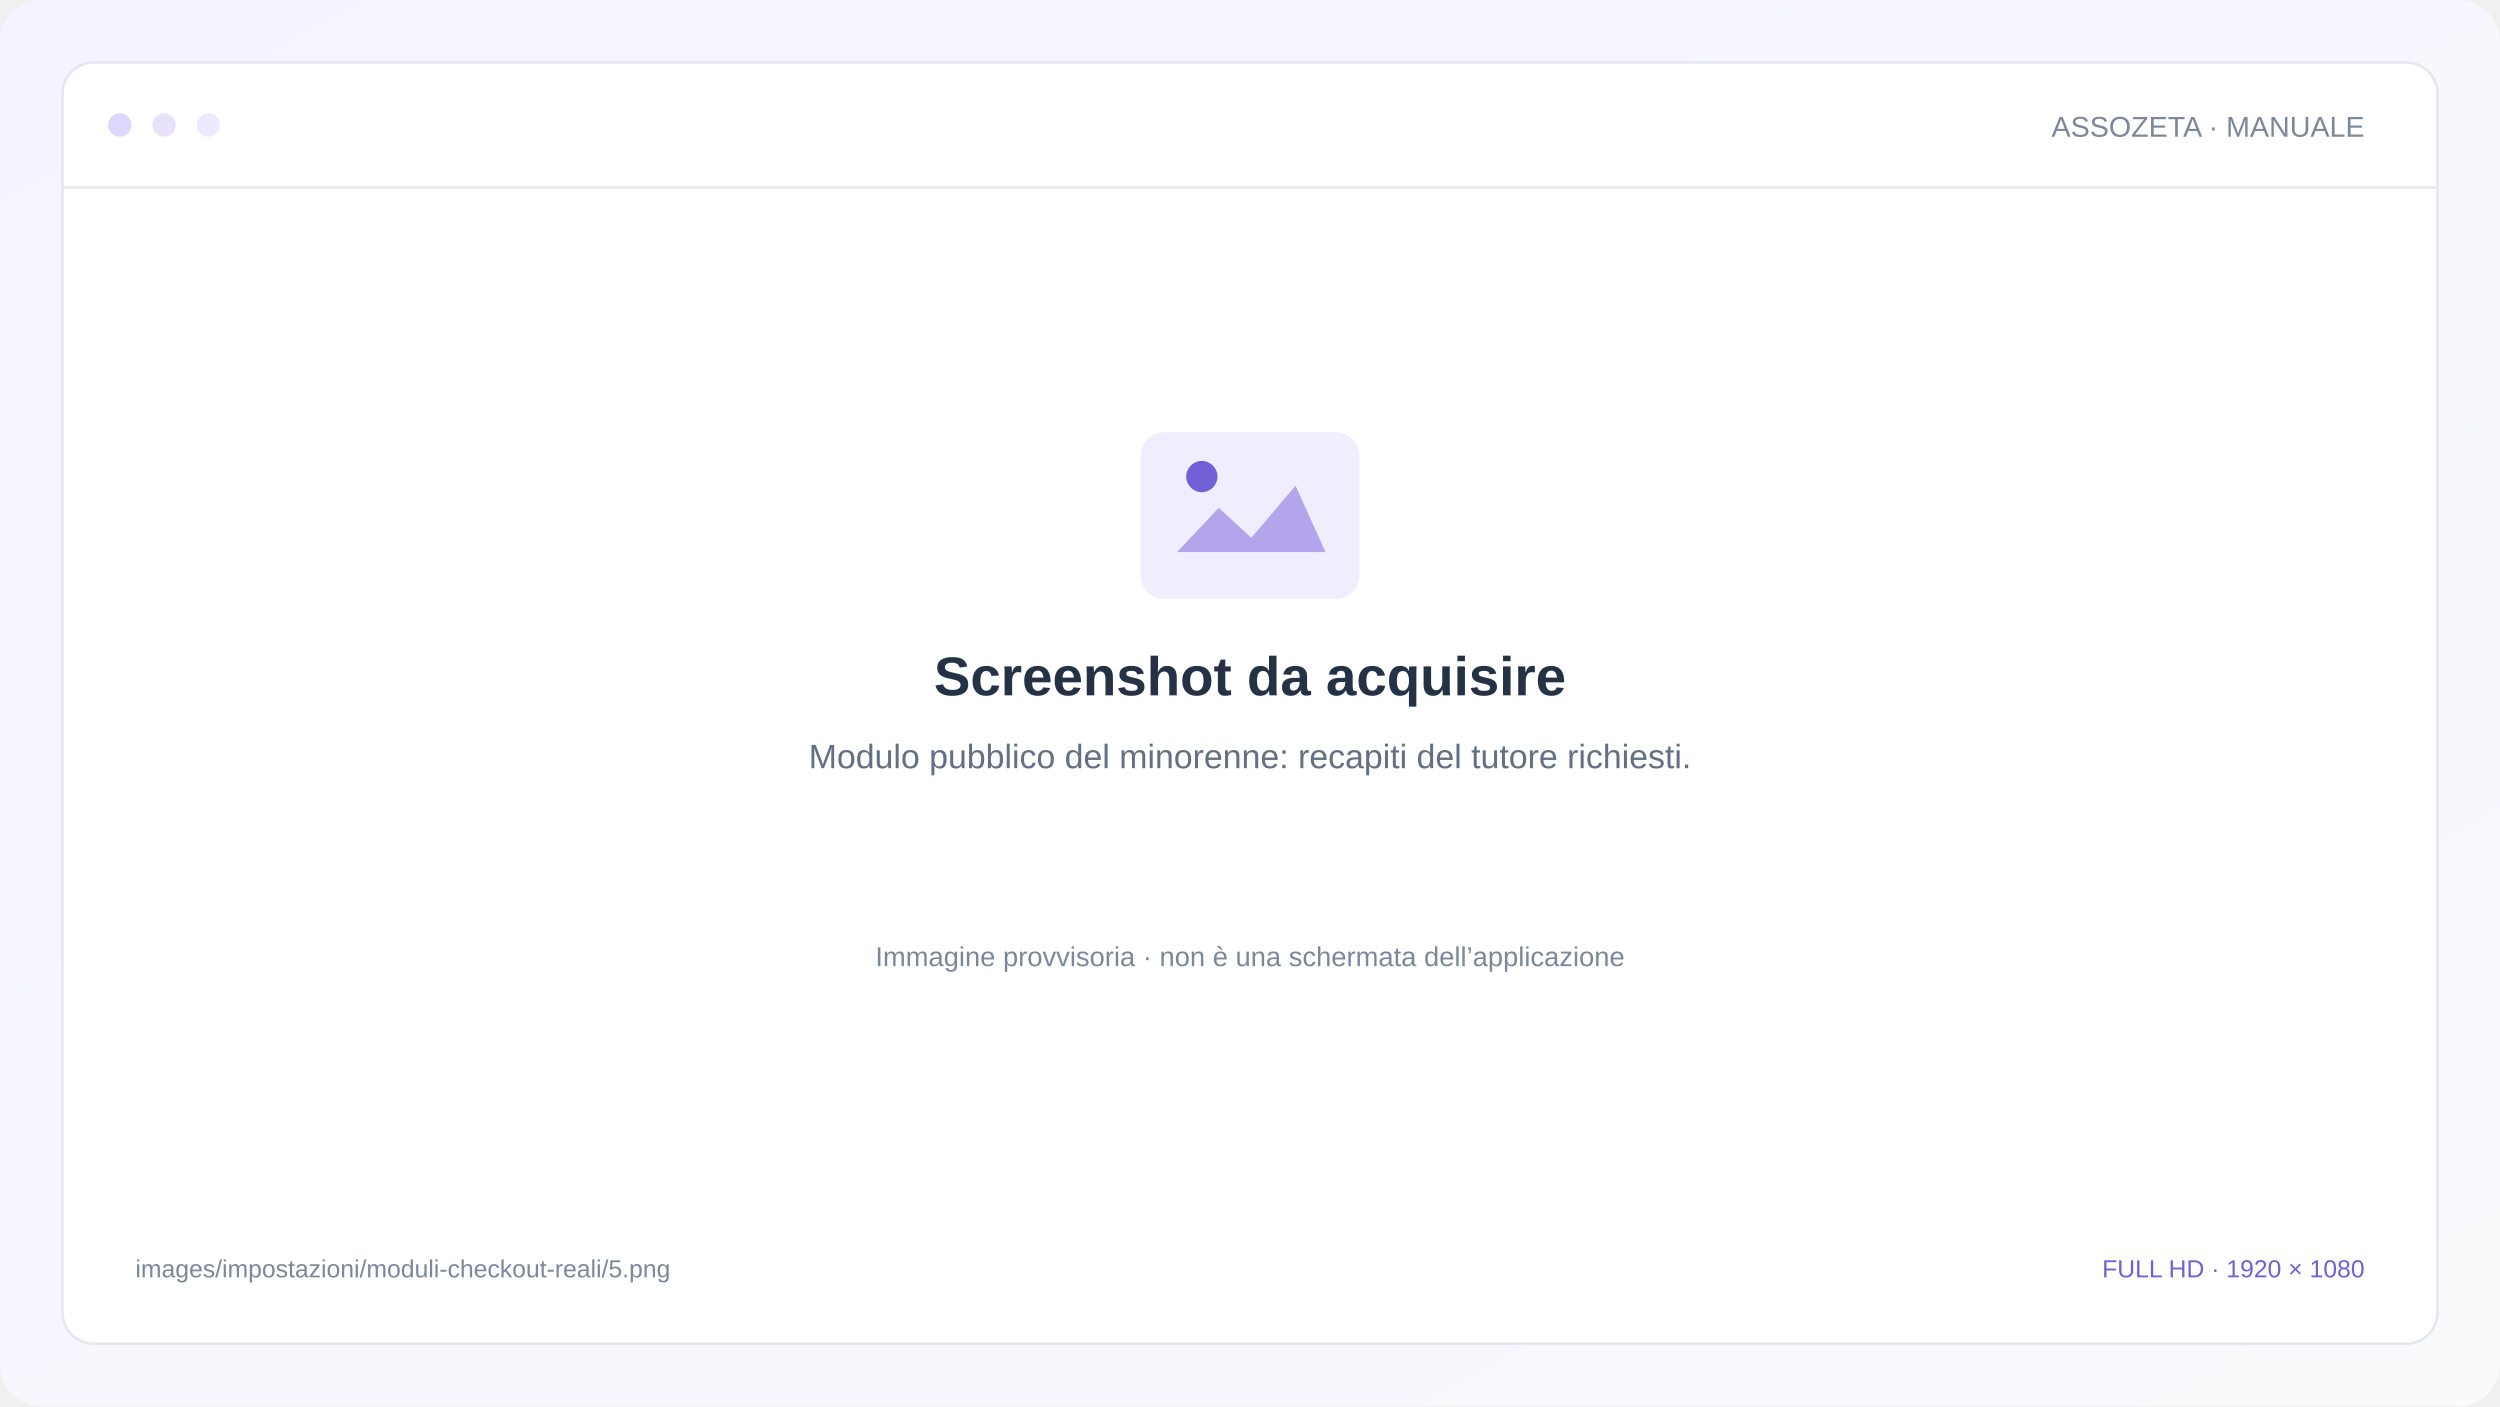
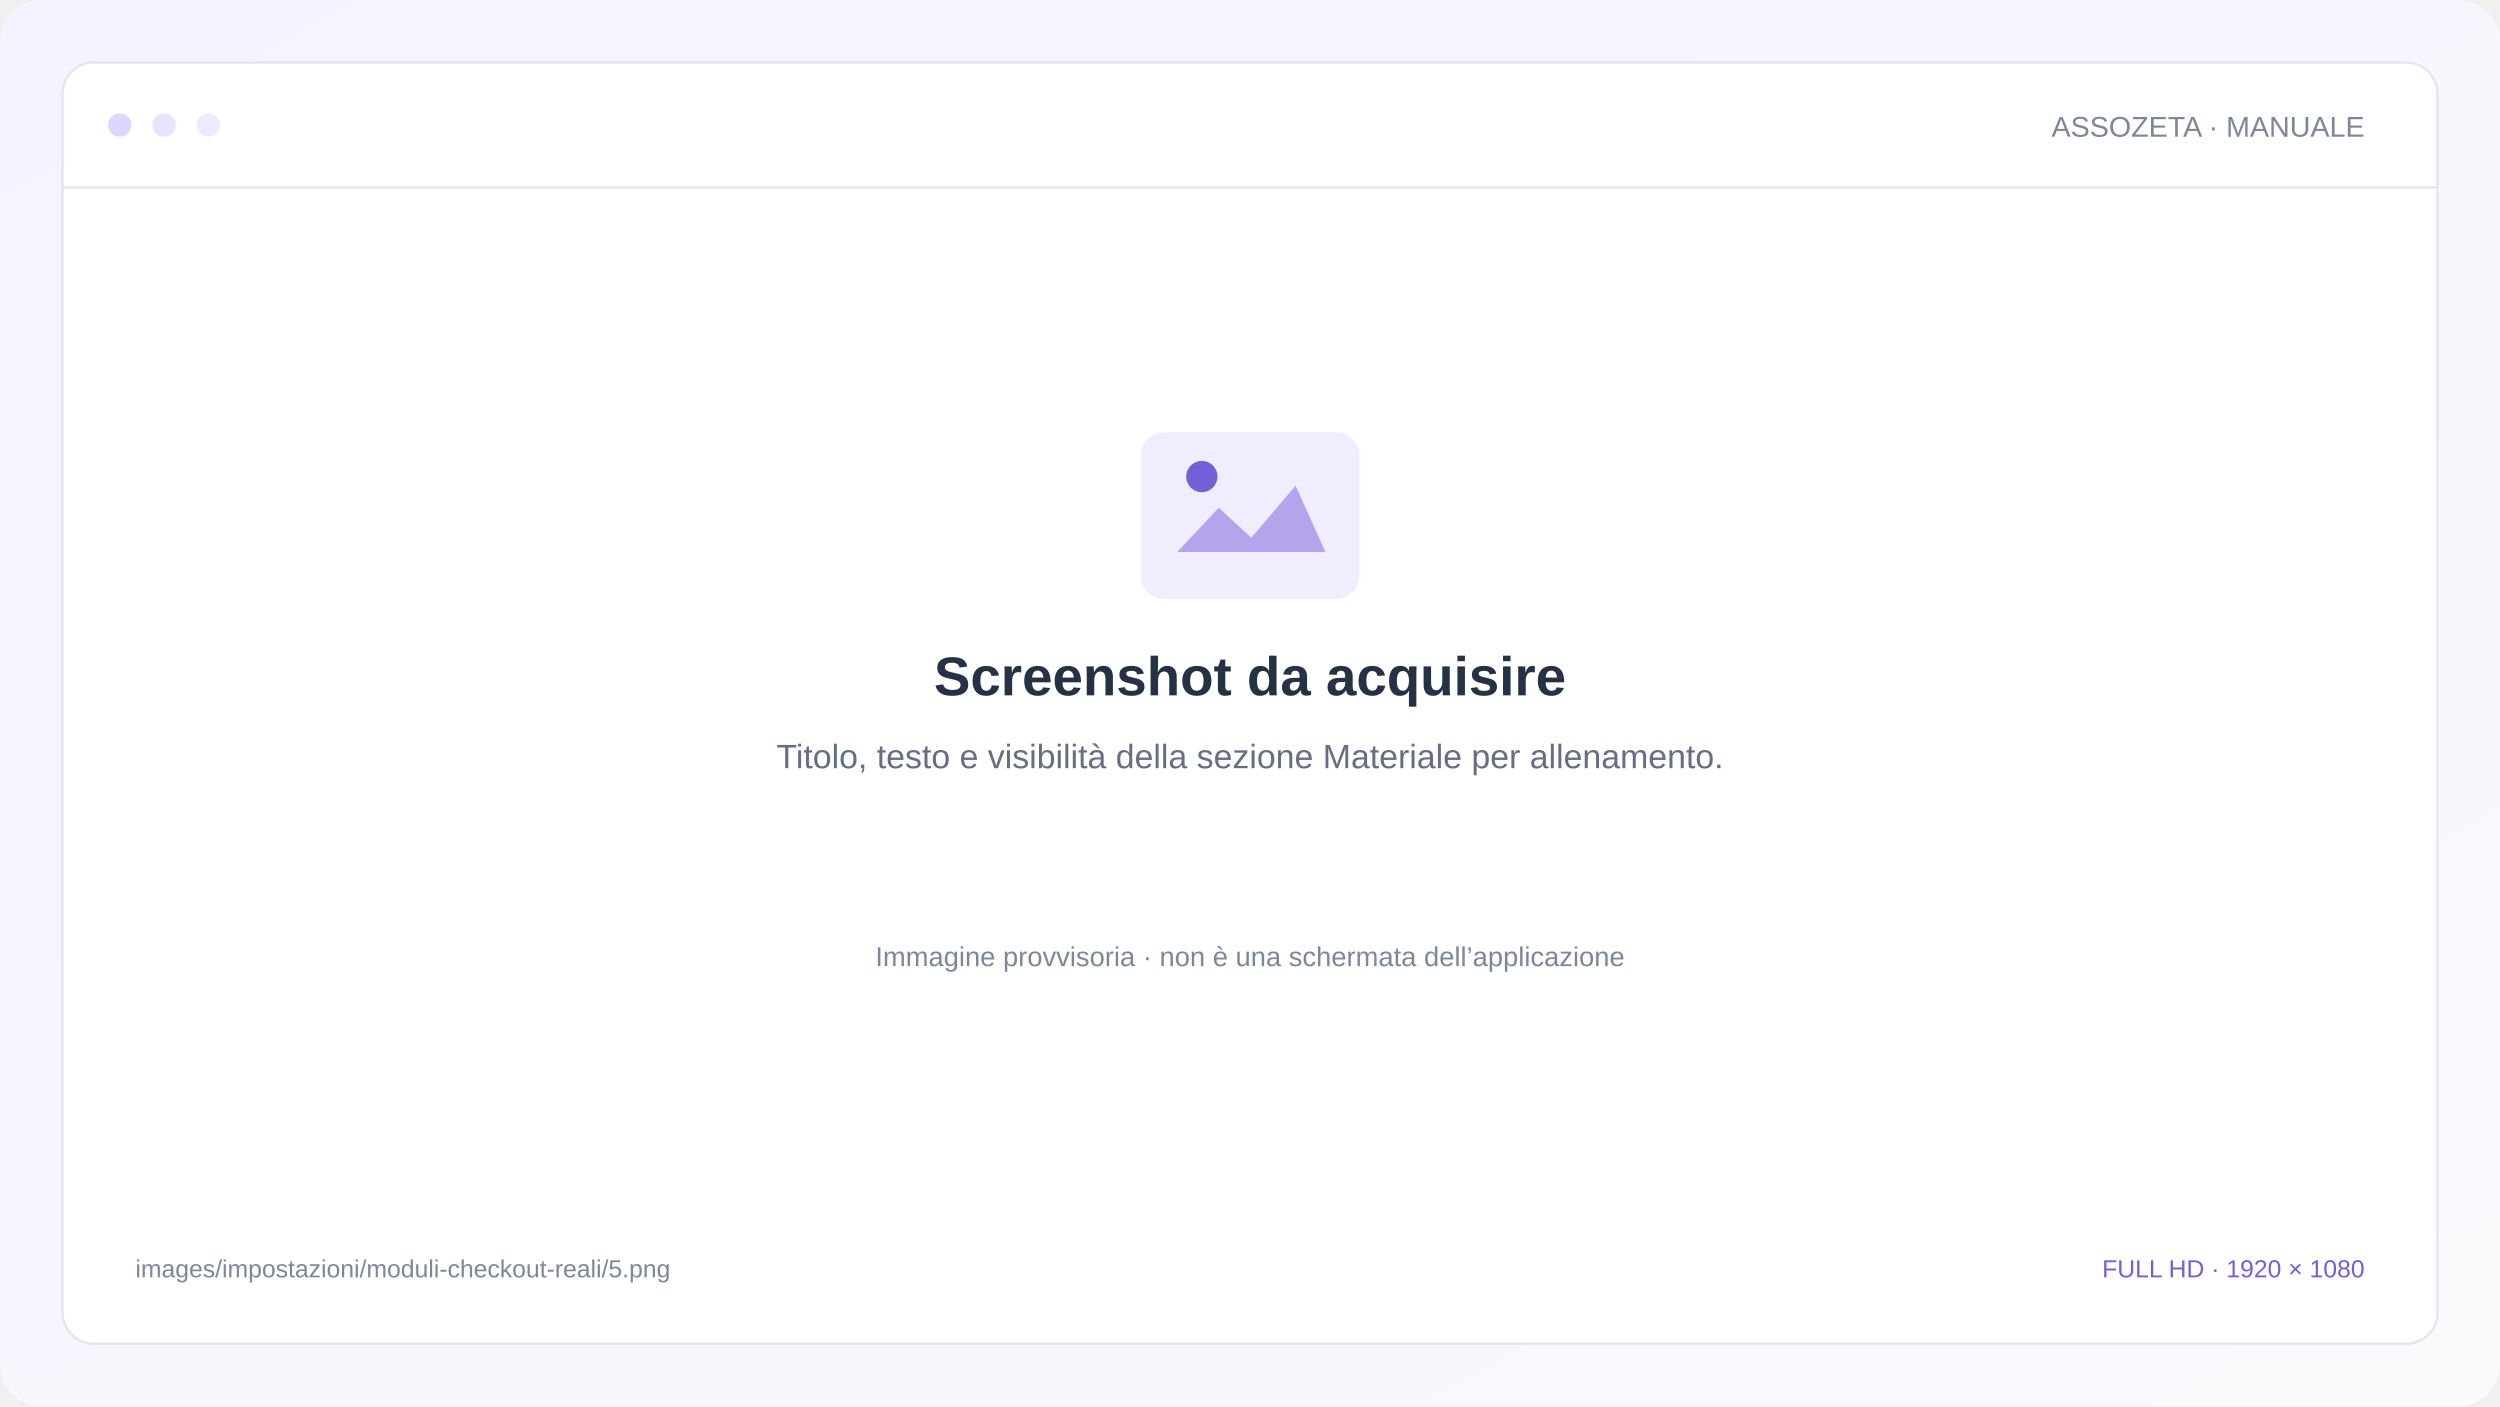
<svg xmlns="http://www.w3.org/2000/svg" width="1920" height="1080" viewBox="0 0 1920 1080" data-assozeta-manuale-placeholder="true" role="img" aria-labelledby="title description">
  <defs>
    <linearGradient id="surface" x2="1" y2="1">
      <stop stop-color="#f5f3ff" />
      <stop offset="1" stop-color="#f8fafc" />
    </linearGradient>
  </defs>
  <rect width="1920" height="1080" rx="32" fill="url(#surface)" />
  <rect x="48" y="48" width="1824" height="984" rx="24" fill="#fff" stroke="#e5e7ef" stroke-width="2" />
  <path d="M48 144H1872" stroke="#e5e7ef" stroke-width="2" />
  <circle cx="92" cy="96" r="9" fill="#ddd6fe" />
  <circle cx="126" cy="96" r="9" fill="#e8e3fa" />
  <circle cx="160" cy="96" r="9" fill="#ede9fe" />
  <text x="1816" y="105" text-anchor="end" font-family="Arial, sans-serif" font-size="22" fill="#7c879a">ASSOZETA · MANUALE</text>
  <rect x="876" y="332" width="168" height="128" rx="18" fill="#f0edff" />
  <path d="M904 424l32-34 25 23 34-40 23 51H904z" fill="#b4a4ec" />
  <circle cx="923" cy="366" r="12" fill="#7160d6" />
  <text x="960" y="534" text-anchor="middle" font-family="Arial, sans-serif" font-size="42" font-weight="700" fill="#253145">Screenshot da acquisire</text>
  <text x="960" y="590" text-anchor="middle" font-family="Arial, sans-serif" font-size="26" fill="#637083">
-     <tspan x="960" dy="0">Modulo pubblico del minorenne: recapiti del tutore richiesti.</tspan>
+     <tspan x="960" dy="0">Titolo, testo e visibilità della sezione Materiale per allenamento.</tspan>
  </text>
  <text x="960" y="742" text-anchor="middle" font-family="Arial, sans-serif" font-size="21" fill="#7c879a">Immagine provvisoria · non è una schermata dell’applicazione</text>
  <text x="104" y="981" font-family="Arial, sans-serif" font-size="19" fill="#7c879a">images/impostazioni/moduli-checkout-reali/5.png</text>
  <text x="1816" y="981" text-anchor="end" font-family="Arial, sans-serif" font-size="19" fill="#7160d6">FULL HD · 1920 × 1080</text>
</svg>
